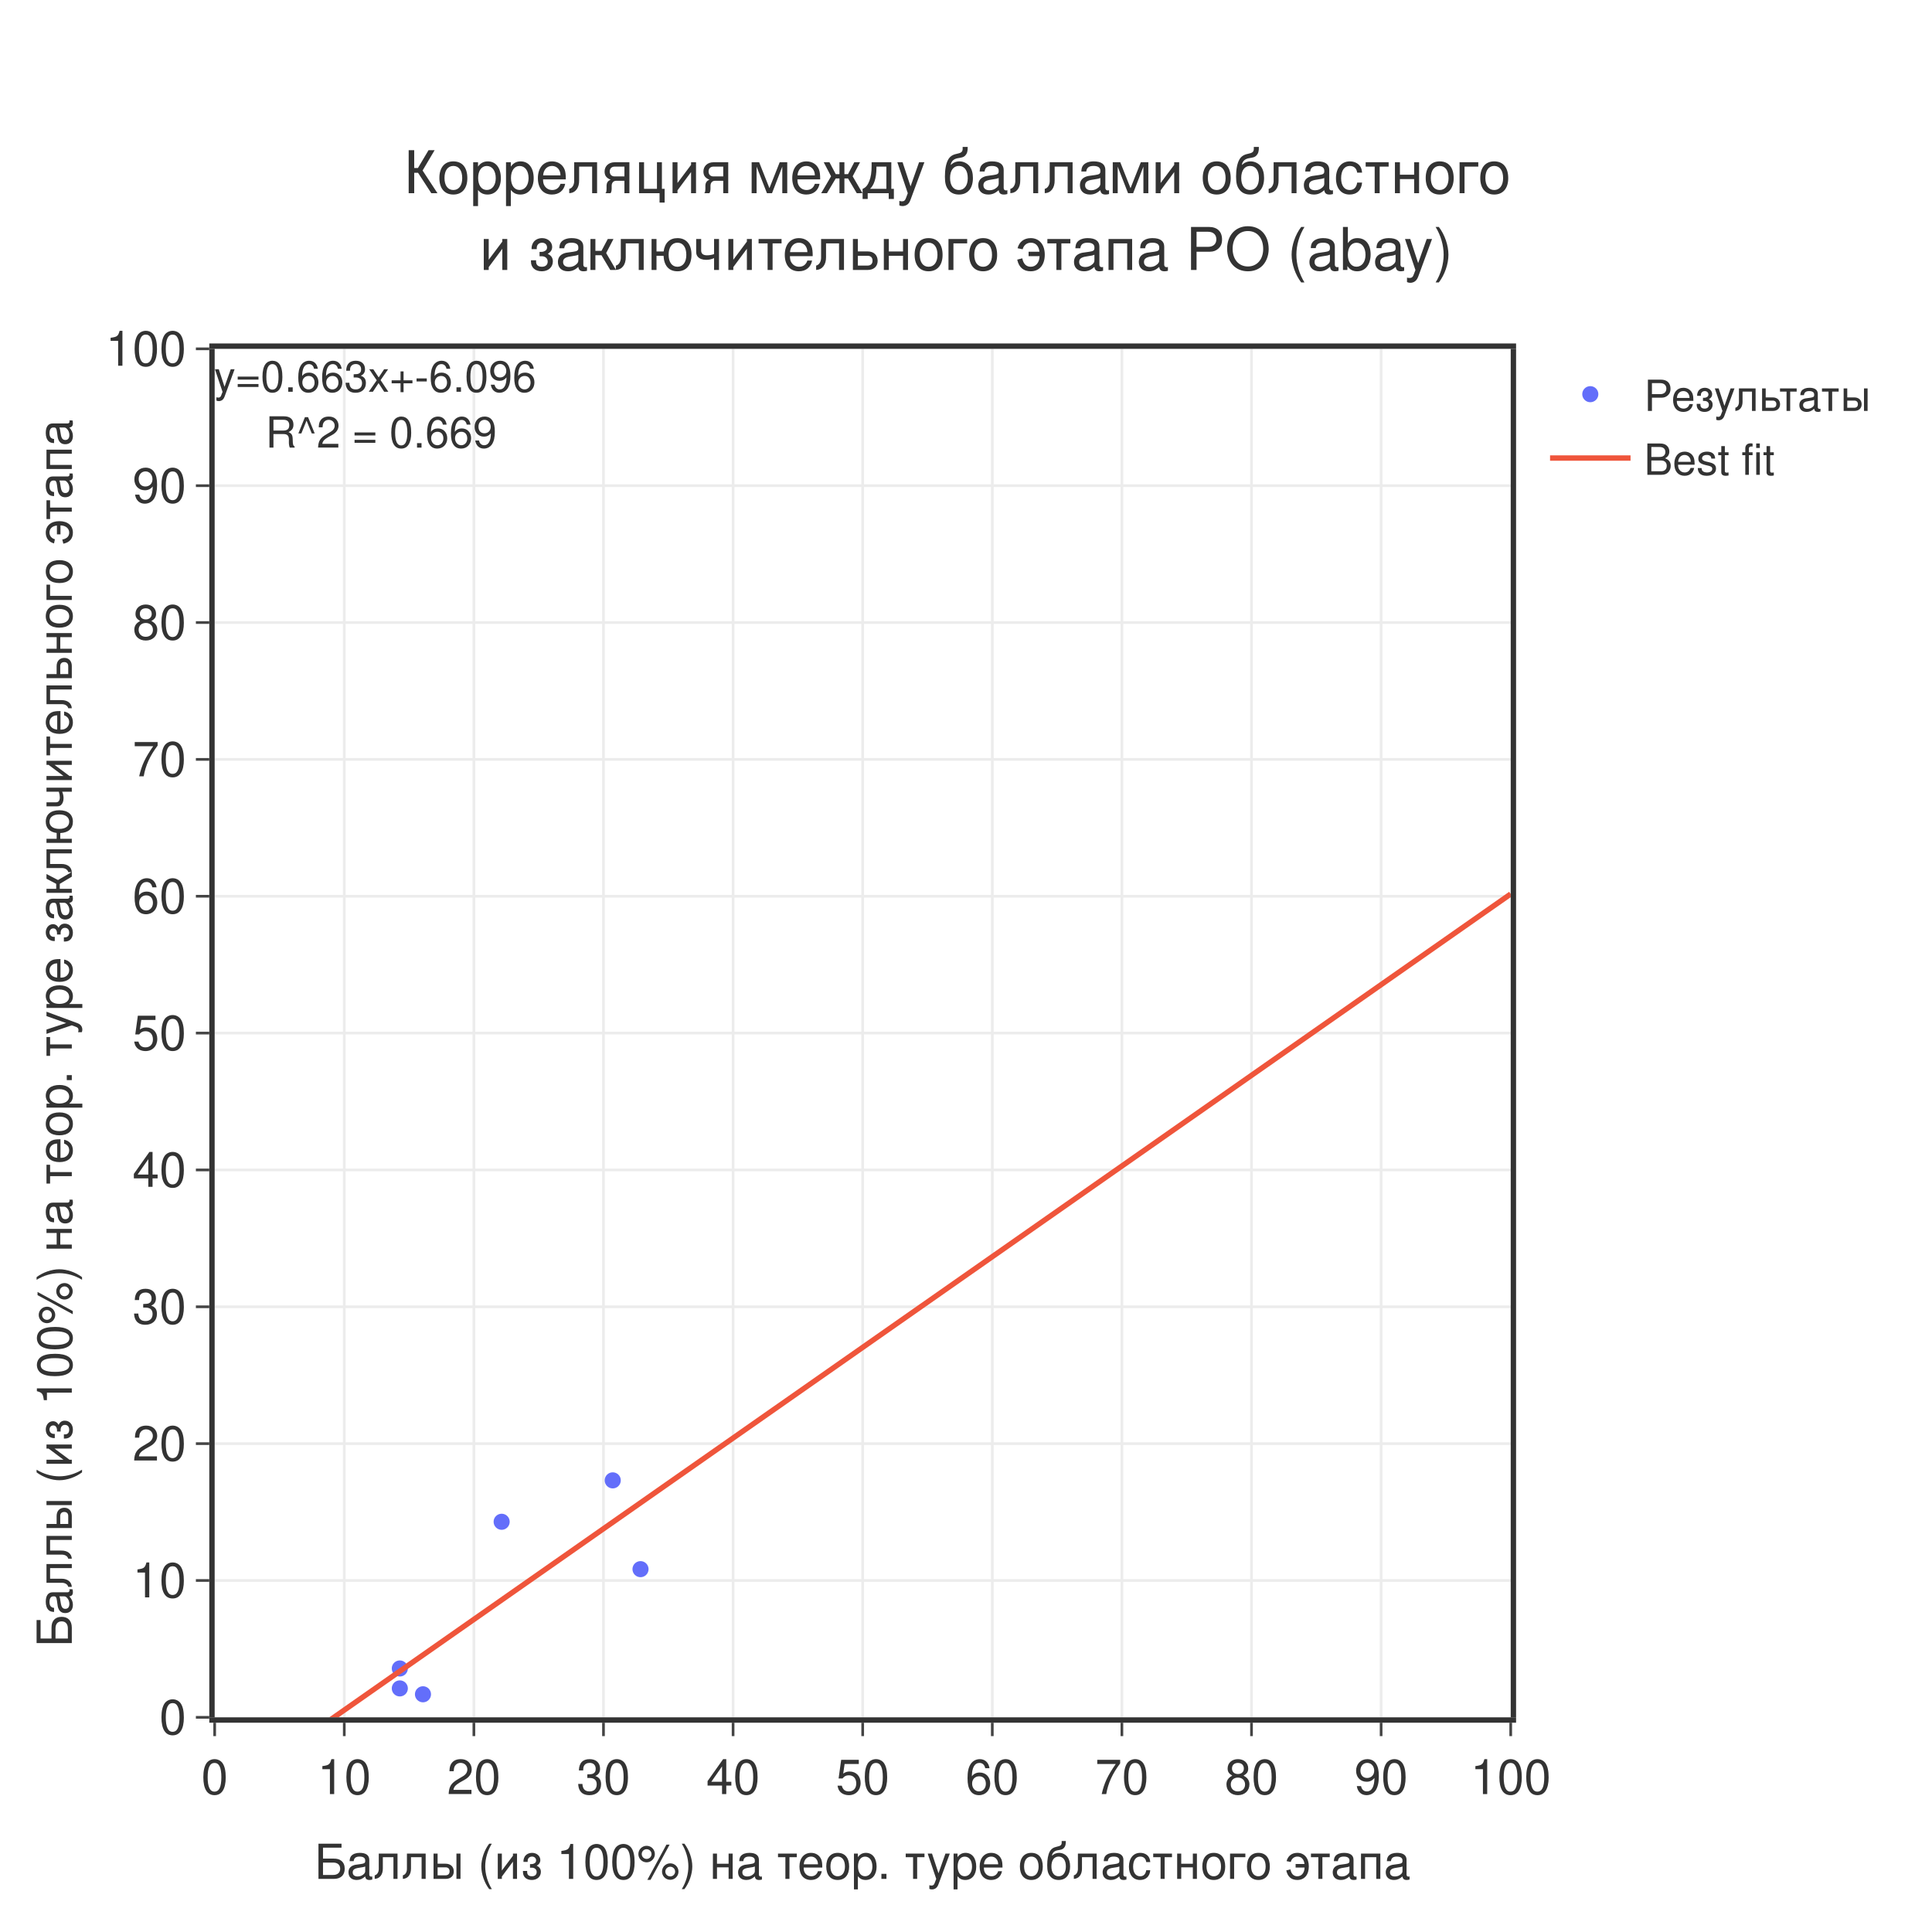
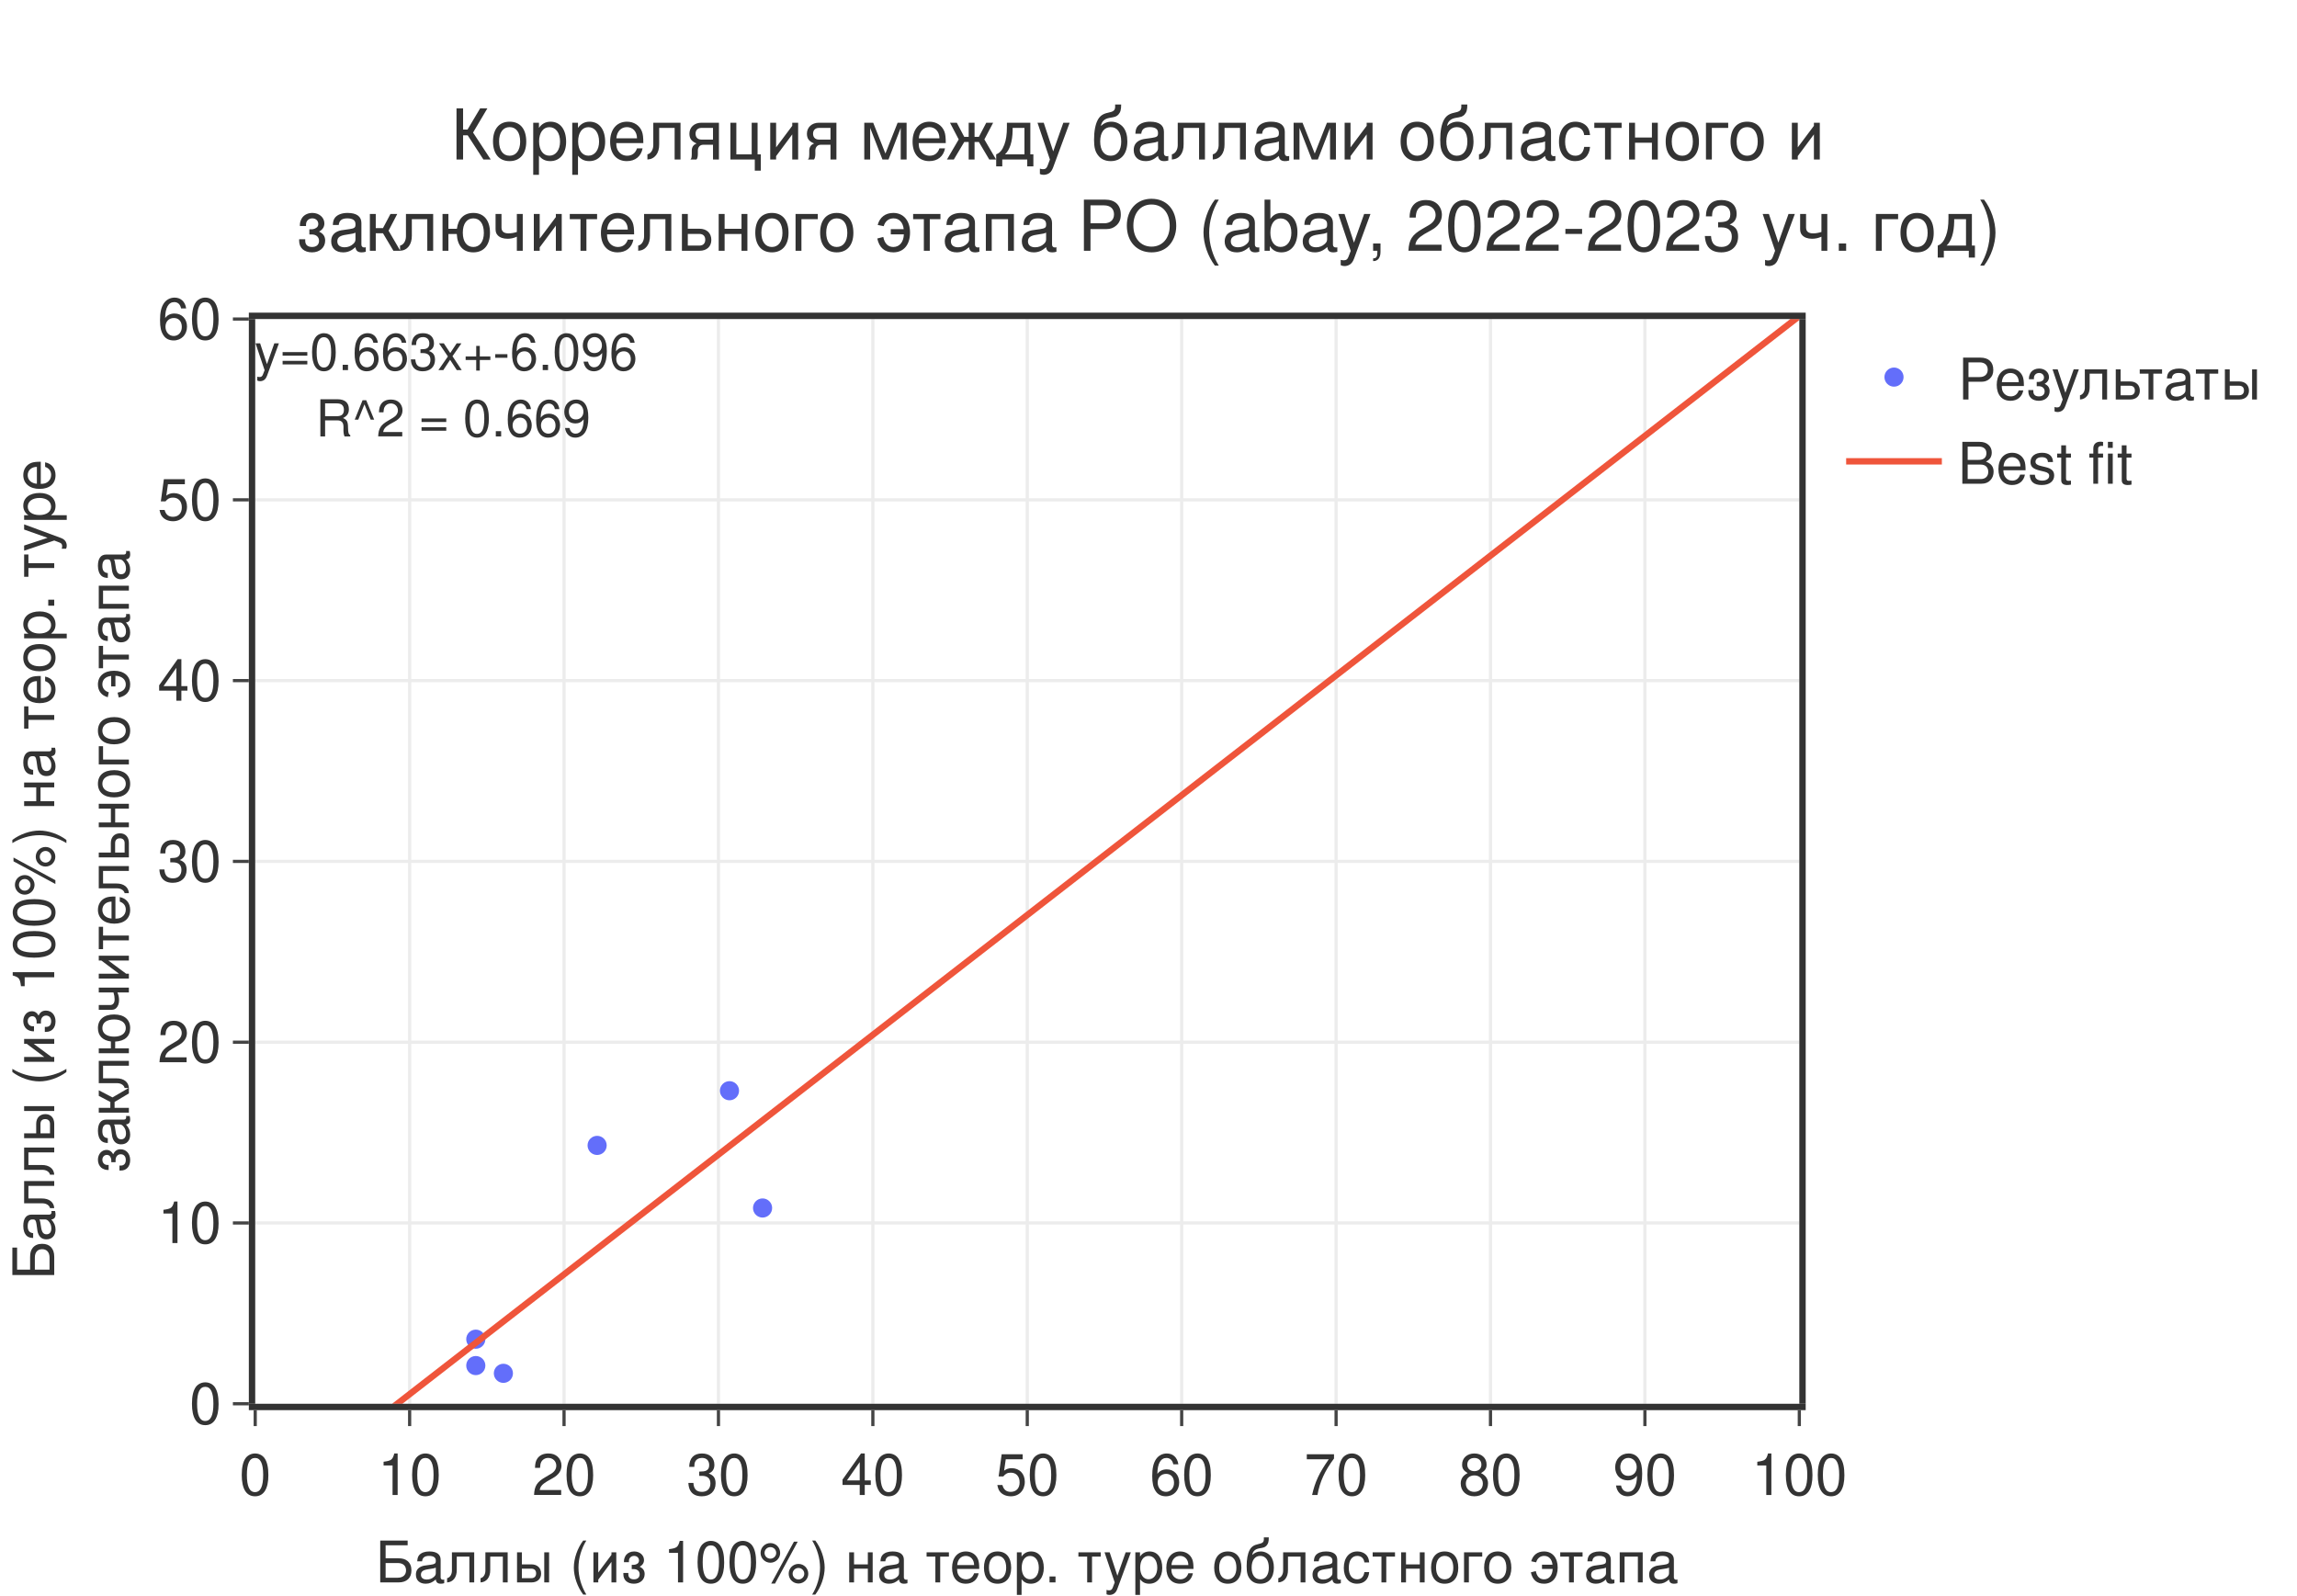
- <svg xmlns="http://www.w3.org/2000/svg" class="main-svg" width="720" height="720" style="" viewBox="0 0 720 720">
-   <rect x="0" y="0" width="720" height="720" style="fill: rgb(255, 255, 255); fill-opacity: 1;" />
-   <defs id="defs-68c9ce">
+ <svg xmlns="http://www.w3.org/2000/svg" class="main-svg" width="720" height="500" style="" viewBox="0 0 720 500">
+   <rect x="0" y="0" width="720" height="500" style="fill: rgb(255, 255, 255); fill-opacity: 1;" />
+   <defs id="defs-fac9c7">
    <g class="clips">
-       <clipPath id="clip68c9cexyplot" class="plotclip">
-         <rect width="483" height="510" />
-       </clipPath>
-       <clipPath class="axesclip" id="clip68c9cex">
-         <rect x="80" y="0" width="483" height="720" />
-       </clipPath>
-       <clipPath class="axesclip" id="clip68c9cey">
-         <rect x="0" y="130" width="720" height="510" />
-       </clipPath>
-       <clipPath class="axesclip" id="clip68c9cexy">
-         <rect x="80" y="130" width="483" height="510" />
+       <clipPath id="clipfac9c7xyplot" class="plotclip">
+         <rect width="484" height="340" />
+       </clipPath>
+       <clipPath class="axesclip" id="clipfac9c7x">
+         <rect x="80" y="0" width="484" height="500" />
+       </clipPath>
+       <clipPath class="axesclip" id="clipfac9c7y">
+         <rect x="0" y="100" width="720" height="340" />
+       </clipPath>
+       <clipPath class="axesclip" id="clipfac9c7xy">
+         <rect x="80" y="100" width="484" height="340" />
      </clipPath>
    </g>
    <g class="gradients" />
    <g class="patterns" />
  </defs>
  <g class="bglayer" />
  <g class="layer-below">
    <g class="imagelayer" />
    <g class="shapelayer" />
  </g>
  <g class="cartesianlayer">
    <g class="subplot xy">
      <g class="layer-subplot">
        <g class="shapelayer" />
        <g class="imagelayer" />
      </g>
      <g class="minor-gridlayer">
        <g class="x" />
        <g class="y" />
      </g>
      <g class="gridlayer">
        <g class="x">
-           <path class="xgrid crisp" transform="translate(128.3,0)" d="M0,130v510" style="stroke: rgb(236, 236, 236); stroke-opacity: 1; stroke-width: 1px;" />
-           <path class="xgrid crisp" transform="translate(176.6,0)" d="M0,130v510" style="stroke: rgb(236, 236, 236); stroke-opacity: 1; stroke-width: 1px;" />
-           <path class="xgrid crisp" transform="translate(224.9,0)" d="M0,130v510" style="stroke: rgb(236, 236, 236); stroke-opacity: 1; stroke-width: 1px;" />
-           <path class="xgrid crisp" transform="translate(273.2,0)" d="M0,130v510" style="stroke: rgb(236, 236, 236); stroke-opacity: 1; stroke-width: 1px;" />
-           <path class="xgrid crisp" transform="translate(321.5,0)" d="M0,130v510" style="stroke: rgb(236, 236, 236); stroke-opacity: 1; stroke-width: 1px;" />
-           <path class="xgrid crisp" transform="translate(369.8,0)" d="M0,130v510" style="stroke: rgb(236, 236, 236); stroke-opacity: 1; stroke-width: 1px;" />
-           <path class="xgrid crisp" transform="translate(418.1,0)" d="M0,130v510" style="stroke: rgb(236, 236, 236); stroke-opacity: 1; stroke-width: 1px;" />
-           <path class="xgrid crisp" transform="translate(466.4,0)" d="M0,130v510" style="stroke: rgb(236, 236, 236); stroke-opacity: 1; stroke-width: 1px;" />
-           <path class="xgrid crisp" transform="translate(514.7,0)" d="M0,130v510" style="stroke: rgb(236, 236, 236); stroke-opacity: 1; stroke-width: 1px;" />
+           <path class="xgrid crisp" transform="translate(128.4,0)" d="M0,100v340" style="stroke: rgb(236, 236, 236); stroke-opacity: 1; stroke-width: 1px;" />
+           <path class="xgrid crisp" transform="translate(176.8,0)" d="M0,100v340" style="stroke: rgb(236, 236, 236); stroke-opacity: 1; stroke-width: 1px;" />
+           <path class="xgrid crisp" transform="translate(225.2,0)" d="M0,100v340" style="stroke: rgb(236, 236, 236); stroke-opacity: 1; stroke-width: 1px;" />
+           <path class="xgrid crisp" transform="translate(273.6,0)" d="M0,100v340" style="stroke: rgb(236, 236, 236); stroke-opacity: 1; stroke-width: 1px;" />
+           <path class="xgrid crisp" transform="translate(322,0)" d="M0,100v340" style="stroke: rgb(236, 236, 236); stroke-opacity: 1; stroke-width: 1px;" />
+           <path class="xgrid crisp" transform="translate(370.4,0)" d="M0,100v340" style="stroke: rgb(236, 236, 236); stroke-opacity: 1; stroke-width: 1px;" />
+           <path class="xgrid crisp" transform="translate(418.8,0)" d="M0,100v340" style="stroke: rgb(236, 236, 236); stroke-opacity: 1; stroke-width: 1px;" />
+           <path class="xgrid crisp" transform="translate(467.2,0)" d="M0,100v340" style="stroke: rgb(236, 236, 236); stroke-opacity: 1; stroke-width: 1px;" />
+           <path class="xgrid crisp" transform="translate(515.6,0)" d="M0,100v340" style="stroke: rgb(236, 236, 236); stroke-opacity: 1; stroke-width: 1px;" />
        </g>
        <g class="y">
-           <path class="ygrid crisp" transform="translate(0,589)" d="M80,0h483" style="stroke: rgb(236, 236, 236); stroke-opacity: 1; stroke-width: 1px;" />
-           <path class="ygrid crisp" transform="translate(0,538)" d="M80,0h483" style="stroke: rgb(236, 236, 236); stroke-opacity: 1; stroke-width: 1px;" />
-           <path class="ygrid crisp" transform="translate(0,487)" d="M80,0h483" style="stroke: rgb(236, 236, 236); stroke-opacity: 1; stroke-width: 1px;" />
-           <path class="ygrid crisp" transform="translate(0,436)" d="M80,0h483" style="stroke: rgb(236, 236, 236); stroke-opacity: 1; stroke-width: 1px;" />
-           <path class="ygrid crisp" transform="translate(0,385)" d="M80,0h483" style="stroke: rgb(236, 236, 236); stroke-opacity: 1; stroke-width: 1px;" />
-           <path class="ygrid crisp" transform="translate(0,334)" d="M80,0h483" style="stroke: rgb(236, 236, 236); stroke-opacity: 1; stroke-width: 1px;" />
-           <path class="ygrid crisp" transform="translate(0,283)" d="M80,0h483" style="stroke: rgb(236, 236, 236); stroke-opacity: 1; stroke-width: 1px;" />
-           <path class="ygrid crisp" transform="translate(0,232)" d="M80,0h483" style="stroke: rgb(236, 236, 236); stroke-opacity: 1; stroke-width: 1px;" />
-           <path class="ygrid crisp" transform="translate(0,181)" d="M80,0h483" style="stroke: rgb(236, 236, 236); stroke-opacity: 1; stroke-width: 1px;" />
+           <path class="ygrid crisp" transform="translate(0,383.33)" d="M80,0h484" style="stroke: rgb(236, 236, 236); stroke-opacity: 1; stroke-width: 1px;" />
+           <path class="ygrid crisp" transform="translate(0,326.67)" d="M80,0h484" style="stroke: rgb(236, 236, 236); stroke-opacity: 1; stroke-width: 1px;" />
+           <path class="ygrid crisp" transform="translate(0,270)" d="M80,0h484" style="stroke: rgb(236, 236, 236); stroke-opacity: 1; stroke-width: 1px;" />
+           <path class="ygrid crisp" transform="translate(0,213.33)" d="M80,0h484" style="stroke: rgb(236, 236, 236); stroke-opacity: 1; stroke-width: 1px;" />
+           <path class="ygrid crisp" transform="translate(0,156.67)" d="M80,0h484" style="stroke: rgb(236, 236, 236); stroke-opacity: 1; stroke-width: 1px;" />
        </g>
      </g>
      <g class="zerolinelayer" />
      <path class="xlines-below" />
      <path class="ylines-below" />
      <g class="overlines-below" />
      <g class="xaxislayer-below" />
      <g class="yaxislayer-below" />
      <g class="overaxes-below" />
-       <g class="plot" transform="translate(80,130)" clip-path="url(#clip68c9cexyplot)">
+       <g class="plot" transform="translate(80,100)" clip-path="url(#clipfac9c7xyplot)">
        <g class="scatterlayer mlayer">
-           <g class="trace scatter trace0cfee5" style="stroke-miterlimit: 2; opacity: 1;">
+           <g class="trace scatter trace2cf9dd" style="stroke-miterlimit: 2; opacity: 1;">
            <g class="fills" />
            <g class="errorbars" />
            <g class="lines" />
            <g class="points">
-               <path class="point" transform="translate(106.95,437.12)" d="M3,0A3,3 0 1,1 0,-3A3,3 0 0,1 3,0Z" style="opacity: 1; stroke-width: 0px; fill: rgb(99, 110, 250); fill-opacity: 1;" />
-               <path class="point" transform="translate(69,491.79)" d="M3,0A3,3 0 1,1 0,-3A3,3 0 0,1 3,0Z" style="opacity: 1; stroke-width: 0px; fill: rgb(99, 110, 250); fill-opacity: 1;" />
-               <path class="point" transform="translate(158.7,454.78)" d="M3,0A3,3 0 1,1 0,-3A3,3 0 0,1 3,0Z" style="opacity: 1; stroke-width: 0px; fill: rgb(99, 110, 250); fill-opacity: 1;" />
-               <path class="point" transform="translate(148.35,421.69)" d="M3,0A3,3 0 1,1 0,-3A3,3 0 0,1 3,0Z" style="opacity: 1; stroke-width: 0px; fill: rgb(99, 110, 250); fill-opacity: 1;" />
-               <path class="point" transform="translate(77.63,501.41)" d="M3,0A3,3 0 1,1 0,-3A3,3 0 0,1 3,0Z" style="opacity: 1; stroke-width: 0px; fill: rgb(99, 110, 250); fill-opacity: 1;" />
-               <path class="point" transform="translate(69,499.22)" d="M3,0A3,3 0 1,1 0,-3A3,3 0 0,1 3,0Z" style="opacity: 1; stroke-width: 0px; fill: rgb(99, 110, 250); fill-opacity: 1;" />
+               <path class="point" transform="translate(107.17,259.02)" d="M3,0A3,3 0 1,1 0,-3A3,3 0 0,1 3,0Z" style="opacity: 1; stroke-width: 0px; fill: rgb(99, 110, 250); fill-opacity: 1;" />
+               <path class="point" transform="translate(69.14,319.76)" d="M3,0A3,3 0 1,1 0,-3A3,3 0 0,1 3,0Z" style="opacity: 1; stroke-width: 0px; fill: rgb(99, 110, 250); fill-opacity: 1;" />
+               <path class="point" transform="translate(159.03,278.64)" d="M3,0A3,3 0 1,1 0,-3A3,3 0 0,1 3,0Z" style="opacity: 1; stroke-width: 0px; fill: rgb(99, 110, 250); fill-opacity: 1;" />
+               <path class="point" transform="translate(148.66,241.88)" d="M3,0A3,3 0 1,1 0,-3A3,3 0 0,1 3,0Z" style="opacity: 1; stroke-width: 0px; fill: rgb(99, 110, 250); fill-opacity: 1;" />
+               <path class="point" transform="translate(77.79,330.46)" d="M3,0A3,3 0 1,1 0,-3A3,3 0 0,1 3,0Z" style="opacity: 1; stroke-width: 0px; fill: rgb(99, 110, 250); fill-opacity: 1;" />
+               <path class="point" transform="translate(69.14,328.03)" d="M3,0A3,3 0 1,1 0,-3A3,3 0 0,1 3,0Z" style="opacity: 1; stroke-width: 0px; fill: rgb(99, 110, 250); fill-opacity: 1;" />
            </g>
            <g class="text" />
          </g>
-           <g class="trace scatter tracef1ec8e" style="stroke-miterlimit: 2; opacity: 1;">
+           <g class="trace scatter trace8858af" style="stroke-miterlimit: 2; opacity: 1;">
            <g class="fills" />
            <g class="errorbars" />
            <g class="lines">
-               <path class="js-line" d="M0,541.09L483,203.16" style="vector-effect: non-scaling-stroke; fill: none; stroke: rgb(239, 85, 59); stroke-opacity: 1; stroke-width: 2px; opacity: 1;" />
+               <path class="js-line" d="M0,374.54L484,-0.93" style="vector-effect: non-scaling-stroke; fill: none; stroke: rgb(239, 85, 59); stroke-opacity: 1; stroke-width: 2px; opacity: 1;" />
            </g>
            <g class="points" />
            <g class="text" />
          </g>
        </g>
      </g>
      <g class="overplot" />
-       <path class="xlines-above crisp" d="M78,641H565M78,129H565" style="fill: none; stroke-width: 2px; stroke: rgb(51, 51, 51); stroke-opacity: 1;" />
-       <path class="ylines-above crisp" d="M79,130V640M564,130V640" style="fill: none; stroke-width: 2px; stroke: rgb(51, 51, 51); stroke-opacity: 1;" />
+       <path class="xlines-above crisp" d="M78,441H566M78,99H566" style="fill: none; stroke-width: 2px; stroke: rgb(51, 51, 51); stroke-opacity: 1;" />
+       <path class="ylines-above crisp" d="M79,100V440M565,100V440" style="fill: none; stroke-width: 2px; stroke: rgb(51, 51, 51); stroke-opacity: 1;" />
      <g class="overlines-above" />
      <g class="xaxislayer-above">
-         <path class="xtick ticks crisp" d="M0,642v5" transform="translate(80,0)" style="stroke: rgb(68, 68, 68); stroke-opacity: 1; stroke-width: 1px;" />
-         <path class="xtick ticks crisp" d="M0,642v5" transform="translate(128.3,0)" style="stroke: rgb(68, 68, 68); stroke-opacity: 1; stroke-width: 1px;" />
-         <path class="xtick ticks crisp" d="M0,642v5" transform="translate(176.6,0)" style="stroke: rgb(68, 68, 68); stroke-opacity: 1; stroke-width: 1px;" />
-         <path class="xtick ticks crisp" d="M0,642v5" transform="translate(224.9,0)" style="stroke: rgb(68, 68, 68); stroke-opacity: 1; stroke-width: 1px;" />
-         <path class="xtick ticks crisp" d="M0,642v5" transform="translate(273.2,0)" style="stroke: rgb(68, 68, 68); stroke-opacity: 1; stroke-width: 1px;" />
-         <path class="xtick ticks crisp" d="M0,642v5" transform="translate(321.5,0)" style="stroke: rgb(68, 68, 68); stroke-opacity: 1; stroke-width: 1px;" />
-         <path class="xtick ticks crisp" d="M0,642v5" transform="translate(369.8,0)" style="stroke: rgb(68, 68, 68); stroke-opacity: 1; stroke-width: 1px;" />
-         <path class="xtick ticks crisp" d="M0,642v5" transform="translate(418.1,0)" style="stroke: rgb(68, 68, 68); stroke-opacity: 1; stroke-width: 1px;" />
-         <path class="xtick ticks crisp" d="M0,642v5" transform="translate(466.4,0)" style="stroke: rgb(68, 68, 68); stroke-opacity: 1; stroke-width: 1px;" />
-         <path class="xtick ticks crisp" d="M0,642v5" transform="translate(514.7,0)" style="stroke: rgb(68, 68, 68); stroke-opacity: 1; stroke-width: 1px;" />
-         <path class="xtick ticks crisp" d="M0,642v5" transform="translate(563,0)" style="stroke: rgb(68, 68, 68); stroke-opacity: 1; stroke-width: 1px;" />
-         <g class="xtick">
-           <text text-anchor="middle" x="0" y="668.6" transform="translate(80,0)" style="font-family: Helvetica; font-size: 18px; fill: rgb(51, 51, 51); fill-opacity: 1; white-space: pre; opacity: 1;">0</text>
-         </g>
-         <g class="xtick">
-           <text text-anchor="middle" x="0" y="668.6" style="font-family: Helvetica; font-size: 18px; fill: rgb(51, 51, 51); fill-opacity: 1; white-space: pre; opacity: 1;" transform="translate(128.3,0)">10</text>
-         </g>
-         <g class="xtick">
-           <text text-anchor="middle" x="0" y="668.6" style="font-family: Helvetica; font-size: 18px; fill: rgb(51, 51, 51); fill-opacity: 1; white-space: pre; opacity: 1;" transform="translate(176.6,0)">20</text>
-         </g>
-         <g class="xtick">
-           <text text-anchor="middle" x="0" y="668.6" style="font-family: Helvetica; font-size: 18px; fill: rgb(51, 51, 51); fill-opacity: 1; white-space: pre; opacity: 1;" transform="translate(224.9,0)">30</text>
-         </g>
-         <g class="xtick">
-           <text text-anchor="middle" x="0" y="668.6" style="font-family: Helvetica; font-size: 18px; fill: rgb(51, 51, 51); fill-opacity: 1; white-space: pre; opacity: 1;" transform="translate(273.2,0)">40</text>
-         </g>
-         <g class="xtick">
-           <text text-anchor="middle" x="0" y="668.6" style="font-family: Helvetica; font-size: 18px; fill: rgb(51, 51, 51); fill-opacity: 1; white-space: pre; opacity: 1;" transform="translate(321.5,0)">50</text>
-         </g>
-         <g class="xtick">
-           <text text-anchor="middle" x="0" y="668.6" style="font-family: Helvetica; font-size: 18px; fill: rgb(51, 51, 51); fill-opacity: 1; white-space: pre; opacity: 1;" transform="translate(369.8,0)">60</text>
-         </g>
-         <g class="xtick">
-           <text text-anchor="middle" x="0" y="668.6" style="font-family: Helvetica; font-size: 18px; fill: rgb(51, 51, 51); fill-opacity: 1; white-space: pre; opacity: 1;" transform="translate(418.1,0)">70</text>
-         </g>
-         <g class="xtick">
-           <text text-anchor="middle" x="0" y="668.6" style="font-family: Helvetica; font-size: 18px; fill: rgb(51, 51, 51); fill-opacity: 1; white-space: pre; opacity: 1;" transform="translate(466.4,0)">80</text>
-         </g>
-         <g class="xtick">
-           <text text-anchor="middle" x="0" y="668.6" style="font-family: Helvetica; font-size: 18px; fill: rgb(51, 51, 51); fill-opacity: 1; white-space: pre; opacity: 1;" transform="translate(514.7,0)">90</text>
-         </g>
-         <g class="xtick">
-           <text text-anchor="middle" x="0" y="668.6" style="font-family: Helvetica; font-size: 18px; fill: rgb(51, 51, 51); fill-opacity: 1; white-space: pre; opacity: 1;" transform="translate(563,0)">100</text>
+         <path class="xtick ticks crisp" d="M0,442v5" transform="translate(80,0)" style="stroke: rgb(68, 68, 68); stroke-opacity: 1; stroke-width: 1px;" />
+         <path class="xtick ticks crisp" d="M0,442v5" transform="translate(128.4,0)" style="stroke: rgb(68, 68, 68); stroke-opacity: 1; stroke-width: 1px;" />
+         <path class="xtick ticks crisp" d="M0,442v5" transform="translate(176.8,0)" style="stroke: rgb(68, 68, 68); stroke-opacity: 1; stroke-width: 1px;" />
+         <path class="xtick ticks crisp" d="M0,442v5" transform="translate(225.2,0)" style="stroke: rgb(68, 68, 68); stroke-opacity: 1; stroke-width: 1px;" />
+         <path class="xtick ticks crisp" d="M0,442v5" transform="translate(273.6,0)" style="stroke: rgb(68, 68, 68); stroke-opacity: 1; stroke-width: 1px;" />
+         <path class="xtick ticks crisp" d="M0,442v5" transform="translate(322,0)" style="stroke: rgb(68, 68, 68); stroke-opacity: 1; stroke-width: 1px;" />
+         <path class="xtick ticks crisp" d="M0,442v5" transform="translate(370.4,0)" style="stroke: rgb(68, 68, 68); stroke-opacity: 1; stroke-width: 1px;" />
+         <path class="xtick ticks crisp" d="M0,442v5" transform="translate(418.8,0)" style="stroke: rgb(68, 68, 68); stroke-opacity: 1; stroke-width: 1px;" />
+         <path class="xtick ticks crisp" d="M0,442v5" transform="translate(467.2,0)" style="stroke: rgb(68, 68, 68); stroke-opacity: 1; stroke-width: 1px;" />
+         <path class="xtick ticks crisp" d="M0,442v5" transform="translate(515.6,0)" style="stroke: rgb(68, 68, 68); stroke-opacity: 1; stroke-width: 1px;" />
+         <path class="xtick ticks crisp" d="M0,442v5" transform="translate(564,0)" style="stroke: rgb(68, 68, 68); stroke-opacity: 1; stroke-width: 1px;" />
+         <g class="xtick">
+           <text text-anchor="middle" x="0" y="468.6" transform="translate(80,0)" style="font-family: Helvetica; font-size: 18px; fill: rgb(51, 51, 51); fill-opacity: 1; white-space: pre; opacity: 1;">0</text>
+         </g>
+         <g class="xtick">
+           <text text-anchor="middle" x="0" y="468.6" style="font-family: Helvetica; font-size: 18px; fill: rgb(51, 51, 51); fill-opacity: 1; white-space: pre; opacity: 1;" transform="translate(128.4,0)">10</text>
+         </g>
+         <g class="xtick">
+           <text text-anchor="middle" x="0" y="468.6" style="font-family: Helvetica; font-size: 18px; fill: rgb(51, 51, 51); fill-opacity: 1; white-space: pre; opacity: 1;" transform="translate(176.8,0)">20</text>
+         </g>
+         <g class="xtick">
+           <text text-anchor="middle" x="0" y="468.6" style="font-family: Helvetica; font-size: 18px; fill: rgb(51, 51, 51); fill-opacity: 1; white-space: pre; opacity: 1;" transform="translate(225.2,0)">30</text>
+         </g>
+         <g class="xtick">
+           <text text-anchor="middle" x="0" y="468.6" style="font-family: Helvetica; font-size: 18px; fill: rgb(51, 51, 51); fill-opacity: 1; white-space: pre; opacity: 1;" transform="translate(273.6,0)">40</text>
+         </g>
+         <g class="xtick">
+           <text text-anchor="middle" x="0" y="468.6" style="font-family: Helvetica; font-size: 18px; fill: rgb(51, 51, 51); fill-opacity: 1; white-space: pre; opacity: 1;" transform="translate(322,0)">50</text>
+         </g>
+         <g class="xtick">
+           <text text-anchor="middle" x="0" y="468.6" style="font-family: Helvetica; font-size: 18px; fill: rgb(51, 51, 51); fill-opacity: 1; white-space: pre; opacity: 1;" transform="translate(370.4,0)">60</text>
+         </g>
+         <g class="xtick">
+           <text text-anchor="middle" x="0" y="468.6" style="font-family: Helvetica; font-size: 18px; fill: rgb(51, 51, 51); fill-opacity: 1; white-space: pre; opacity: 1;" transform="translate(418.8,0)">70</text>
+         </g>
+         <g class="xtick">
+           <text text-anchor="middle" x="0" y="468.6" style="font-family: Helvetica; font-size: 18px; fill: rgb(51, 51, 51); fill-opacity: 1; white-space: pre; opacity: 1;" transform="translate(467.2,0)">80</text>
+         </g>
+         <g class="xtick">
+           <text text-anchor="middle" x="0" y="468.6" style="font-family: Helvetica; font-size: 18px; fill: rgb(51, 51, 51); fill-opacity: 1; white-space: pre; opacity: 1;" transform="translate(515.6,0)">90</text>
+         </g>
+         <g class="xtick">
+           <text text-anchor="middle" x="0" y="468.6" style="font-family: Helvetica; font-size: 18px; fill: rgb(51, 51, 51); fill-opacity: 1; white-space: pre; opacity: 1;" transform="translate(564,0)">100</text>
        </g>
      </g>
      <g class="yaxislayer-above">
-         <path class="ytick ticks crisp" d="M78,0h-5" transform="translate(0,640)" style="stroke: rgb(68, 68, 68); stroke-opacity: 1; stroke-width: 1px;" />
-         <path class="ytick ticks crisp" d="M78,0h-5" transform="translate(0,589)" style="stroke: rgb(68, 68, 68); stroke-opacity: 1; stroke-width: 1px;" />
-         <path class="ytick ticks crisp" d="M78,0h-5" transform="translate(0,538)" style="stroke: rgb(68, 68, 68); stroke-opacity: 1; stroke-width: 1px;" />
-         <path class="ytick ticks crisp" d="M78,0h-5" transform="translate(0,487)" style="stroke: rgb(68, 68, 68); stroke-opacity: 1; stroke-width: 1px;" />
-         <path class="ytick ticks crisp" d="M78,0h-5" transform="translate(0,436)" style="stroke: rgb(68, 68, 68); stroke-opacity: 1; stroke-width: 1px;" />
-         <path class="ytick ticks crisp" d="M78,0h-5" transform="translate(0,385)" style="stroke: rgb(68, 68, 68); stroke-opacity: 1; stroke-width: 1px;" />
-         <path class="ytick ticks crisp" d="M78,0h-5" transform="translate(0,334)" style="stroke: rgb(68, 68, 68); stroke-opacity: 1; stroke-width: 1px;" />
-         <path class="ytick ticks crisp" d="M78,0h-5" transform="translate(0,283)" style="stroke: rgb(68, 68, 68); stroke-opacity: 1; stroke-width: 1px;" />
-         <path class="ytick ticks crisp" d="M78,0h-5" transform="translate(0,232)" style="stroke: rgb(68, 68, 68); stroke-opacity: 1; stroke-width: 1px;" />
-         <path class="ytick ticks crisp" d="M78,0h-5" transform="translate(0,181)" style="stroke: rgb(68, 68, 68); stroke-opacity: 1; stroke-width: 1px;" />
-         <path class="ytick ticks crisp" d="M78,0h-5" transform="translate(0,130)" style="stroke: rgb(68, 68, 68); stroke-opacity: 1; stroke-width: 1px;" />
-         <g class="ytick">
-           <text text-anchor="end" x="69.4" y="6.3" transform="translate(0,640)" style="font-family: Helvetica; font-size: 18px; fill: rgb(51, 51, 51); fill-opacity: 1; white-space: pre; opacity: 1;">0</text>
-         </g>
-         <g class="ytick">
-           <text text-anchor="end" x="69.4" y="6.3" style="font-family: Helvetica; font-size: 18px; fill: rgb(51, 51, 51); fill-opacity: 1; white-space: pre; opacity: 1;" transform="translate(0,589)">10</text>
-         </g>
-         <g class="ytick">
-           <text text-anchor="end" x="69.4" y="6.3" style="font-family: Helvetica; font-size: 18px; fill: rgb(51, 51, 51); fill-opacity: 1; white-space: pre; opacity: 1;" transform="translate(0,538)">20</text>
-         </g>
-         <g class="ytick">
-           <text text-anchor="end" x="69.4" y="6.3" style="font-family: Helvetica; font-size: 18px; fill: rgb(51, 51, 51); fill-opacity: 1; white-space: pre; opacity: 1;" transform="translate(0,487)">30</text>
-         </g>
-         <g class="ytick">
-           <text text-anchor="end" x="69.4" y="6.3" style="font-family: Helvetica; font-size: 18px; fill: rgb(51, 51, 51); fill-opacity: 1; white-space: pre; opacity: 1;" transform="translate(0,436)">40</text>
-         </g>
-         <g class="ytick">
-           <text text-anchor="end" x="69.4" y="6.3" style="font-family: Helvetica; font-size: 18px; fill: rgb(51, 51, 51); fill-opacity: 1; white-space: pre; opacity: 1;" transform="translate(0,385)">50</text>
-         </g>
-         <g class="ytick">
-           <text text-anchor="end" x="69.4" y="6.3" style="font-family: Helvetica; font-size: 18px; fill: rgb(51, 51, 51); fill-opacity: 1; white-space: pre; opacity: 1;" transform="translate(0,334)">60</text>
-         </g>
-         <g class="ytick">
-           <text text-anchor="end" x="69.4" y="6.3" style="font-family: Helvetica; font-size: 18px; fill: rgb(51, 51, 51); fill-opacity: 1; white-space: pre; opacity: 1;" transform="translate(0,283)">70</text>
-         </g>
-         <g class="ytick">
-           <text text-anchor="end" x="69.4" y="6.3" style="font-family: Helvetica; font-size: 18px; fill: rgb(51, 51, 51); fill-opacity: 1; white-space: pre; opacity: 1;" transform="translate(0,232)">80</text>
-         </g>
-         <g class="ytick">
-           <text text-anchor="end" x="69.4" y="6.3" style="font-family: Helvetica; font-size: 18px; fill: rgb(51, 51, 51); fill-opacity: 1; white-space: pre; opacity: 1;" transform="translate(0,181)">90</text>
-         </g>
-         <g class="ytick">
-           <text text-anchor="end" x="69.4" y="6.3" style="font-family: Helvetica; font-size: 18px; fill: rgb(51, 51, 51); fill-opacity: 1; white-space: pre; opacity: 1;" transform="translate(0,130)">100</text>
+         <path class="ytick ticks crisp" d="M78,0h-5" transform="translate(0,440)" style="stroke: rgb(68, 68, 68); stroke-opacity: 1; stroke-width: 1px;" />
+         <path class="ytick ticks crisp" d="M78,0h-5" transform="translate(0,383.33)" style="stroke: rgb(68, 68, 68); stroke-opacity: 1; stroke-width: 1px;" />
+         <path class="ytick ticks crisp" d="M78,0h-5" transform="translate(0,326.67)" style="stroke: rgb(68, 68, 68); stroke-opacity: 1; stroke-width: 1px;" />
+         <path class="ytick ticks crisp" d="M78,0h-5" transform="translate(0,270)" style="stroke: rgb(68, 68, 68); stroke-opacity: 1; stroke-width: 1px;" />
+         <path class="ytick ticks crisp" d="M78,0h-5" transform="translate(0,213.33)" style="stroke: rgb(68, 68, 68); stroke-opacity: 1; stroke-width: 1px;" />
+         <path class="ytick ticks crisp" d="M78,0h-5" transform="translate(0,156.67)" style="stroke: rgb(68, 68, 68); stroke-opacity: 1; stroke-width: 1px;" />
+         <path class="ytick ticks crisp" d="M78,0h-5" transform="translate(0,100)" style="stroke: rgb(68, 68, 68); stroke-opacity: 1; stroke-width: 1px;" />
+         <g class="ytick">
+           <text text-anchor="end" x="69.4" y="6.3" transform="translate(0,440)" style="font-family: Helvetica; font-size: 18px; fill: rgb(51, 51, 51); fill-opacity: 1; white-space: pre; opacity: 1;">0</text>
+         </g>
+         <g class="ytick">
+           <text text-anchor="end" x="69.4" y="6.3" style="font-family: Helvetica; font-size: 18px; fill: rgb(51, 51, 51); fill-opacity: 1; white-space: pre; opacity: 1;" transform="translate(0,383.33)">10</text>
+         </g>
+         <g class="ytick">
+           <text text-anchor="end" x="69.4" y="6.3" style="font-family: Helvetica; font-size: 18px; fill: rgb(51, 51, 51); fill-opacity: 1; white-space: pre; opacity: 1;" transform="translate(0,326.67)">20</text>
+         </g>
+         <g class="ytick">
+           <text text-anchor="end" x="69.4" y="6.3" style="font-family: Helvetica; font-size: 18px; fill: rgb(51, 51, 51); fill-opacity: 1; white-space: pre; opacity: 1;" transform="translate(0,270)">30</text>
+         </g>
+         <g class="ytick">
+           <text text-anchor="end" x="69.4" y="6.3" style="font-family: Helvetica; font-size: 18px; fill: rgb(51, 51, 51); fill-opacity: 1; white-space: pre; opacity: 1;" transform="translate(0,213.33)">40</text>
+         </g>
+         <g class="ytick">
+           <text text-anchor="end" x="69.4" y="6.3" style="font-family: Helvetica; font-size: 18px; fill: rgb(51, 51, 51); fill-opacity: 1; white-space: pre; opacity: 1;" transform="translate(0,156.67)">50</text>
+         </g>
+         <g class="ytick">
+           <text text-anchor="end" x="69.4" y="6.3" style="font-family: Helvetica; font-size: 18px; fill: rgb(51, 51, 51); fill-opacity: 1; white-space: pre; opacity: 1;" transform="translate(0,100)">60</text>
        </g>
      </g>
      <g class="overaxes-above" />
    </g>
  </g>
  <g class="polarlayer" />
  <g class="smithlayer" />
  <g class="ternarylayer" />
  <g class="geolayer" />
  <g class="funnelarealayer" />
  <g class="pielayer" />
  <g class="iciclelayer" />
  <g class="treemaplayer" />
  <g class="sunburstlayer" />
  <g class="glimages" />
-   <defs id="topdefs-68c9ce">
+   <defs id="topdefs-fac9c7">
    <g class="clips" />
-     <clipPath id="legend68c9ce">
-       <rect width="135" height="58" x="0" y="0" />
+     <clipPath id="legendfac9c7">
+       <rect width="146" height="63" x="0" y="0" />
    </clipPath>
  </defs>
  <g class="layer-above">
    <g class="imagelayer" />
    <g class="shapelayer" />
  </g>
  <g class="infolayer">
-     <g class="legend" pointer-events="all" transform="translate(572.66,130)">
-       <rect class="bg" shape-rendering="crispEdges" width="135" height="58" x="0" y="0" style="stroke: rgb(68, 68, 68); stroke-opacity: 1; fill: rgb(255, 255, 255); fill-opacity: 1; stroke-width: 0px;" />
-       <g class="scrollbox" transform="" clip-path="url(#legend68c9ce)">
+     <g class="legend" pointer-events="all" transform="translate(573.68,100)">
+       <rect class="bg" shape-rendering="crispEdges" width="146" height="63" x="0" y="0" style="stroke: rgb(68, 68, 68); stroke-opacity: 1; fill: rgb(255, 255, 255); fill-opacity: 1; stroke-width: 0px;" />
+       <g class="scrollbox" transform="" clip-path="url(#legendfac9c7)">
        <g class="groups">
-           <g class="traces" transform="translate(0,16.9)" style="opacity: 1;">
-             <text class="legendtext" text-anchor="start" x="40" y="6.24" style="font-family: Helvetica; font-size: 16px; fill: rgb(51, 51, 51); fill-opacity: 1; white-space: pre;">Результаты</text>
+           <g class="traces" transform="translate(0,18.2)" style="opacity: 1;">
+             <text class="legendtext" text-anchor="start" x="40" y="7.02" style="font-family: Helvetica; font-size: 18px; fill: rgb(51, 51, 51); fill-opacity: 1; white-space: pre;">Результаты</text>
            <g class="layers" style="opacity: 1;">
              <g class="legendfill" />
              <g class="legendlines" />
              <g class="legendsymbols">
                <g class="legendpoints">
                  <path class="scatterpts" transform="translate(20,0)" d="M3,0A3,3 0 1,1 0,-3A3,3 0 0,1 3,0Z" style="opacity: 1; stroke-width: 0px; fill: rgb(99, 110, 250); fill-opacity: 1;" />
                </g>
              </g>
            </g>
-             <rect class="legendtoggle" x="0" y="-11.9" width="129.203" height="23.8" style="fill: rgb(0, 0, 0); fill-opacity: 0;" />
-           </g>
-           <g class="traces" transform="translate(0,40.7)" style="opacity: 1;">
-             <text class="legendtext" text-anchor="start" x="40" y="6.24" style="font-family: Helvetica; font-size: 16px; fill: rgb(51, 51, 51); fill-opacity: 1; white-space: pre;">Best fit</text>
+             <rect class="legendtoggle" x="0" y="-13.2" width="140.359" height="26.4" style="fill: rgb(0, 0, 0); fill-opacity: 0;" />
+           </g>
+           <g class="traces" transform="translate(0,44.6)" style="opacity: 1;">
+             <text class="legendtext" text-anchor="start" x="40" y="7.02" style="font-family: Helvetica; font-size: 18px; fill: rgb(51, 51, 51); fill-opacity: 1; white-space: pre;">Best fit</text>
            <g class="layers" style="opacity: 1;">
              <g class="legendfill" />
              <g class="legendlines">
                <path class="js-line" d="M5,0h30" style="fill: none; stroke: rgb(239, 85, 59); stroke-opacity: 1; stroke-width: 2px;" />
              </g>
              <g class="legendsymbols">
                <g class="legendpoints" />
              </g>
            </g>
-             <rect class="legendtoggle" x="0" y="-11.9" width="129.203" height="23.8" style="fill: rgb(0, 0, 0); fill-opacity: 0;" />
+             <rect class="legendtoggle" x="0" y="-13.2" width="140.359" height="26.4" style="fill: rgb(0, 0, 0); fill-opacity: 0;" />
          </g>
        </g>
      </g>
      <rect class="scrollbar" rx="20" ry="3" width="0" height="0" x="0" y="0" style="fill: rgb(128, 139, 164); fill-opacity: 1;" />
    </g>
    <g class="g-gtitle">
-       <text class="gtitle" x="360" y="72" text-anchor="middle" dy="0.7em" style="font-family: Helvetica; font-size: 22px; fill: rgb(51, 51, 51); opacity: 1; font-weight: normal; white-space: pre;">
-         <tspan class="line" dy="0em" x="360" y="72">Корреляция между баллами областного</tspan>
-         <tspan class="line" dy="1.3em" x="360" y="72">и заключительного этапа РО (abay)</tspan>
+       <text class="gtitle" x="360" y="50" text-anchor="middle" dy="0.7em" style="font-family: Helvetica; font-size: 22px; fill: rgb(51, 51, 51); opacity: 1; font-weight: normal; white-space: pre;">
+         <tspan class="line" dy="0em" x="360" y="50">Корреляция между баллами областного и</tspan>
+         <tspan class="line" dy="1.3em" x="360" y="50">заключительного этапа РО (abay, 2022-2023 уч. год)</tspan>
      </text>
    </g>
-     <g class="g-xtitle">
-       <text class="xtitle" x="321.5" y="700.209" text-anchor="middle" style="font-family: Helvetica; font-size: 18px; fill: rgb(51, 51, 51); opacity: 1; font-weight: normal; white-space: pre;">Баллы (из 100%) на теор. туре областного этапа</text>
-     </g>
-     <g class="g-ytitle">
-       <text class="ytitle" transform="rotate(-90,26.75937,385)" x="26.759" y="385" text-anchor="middle" style="font-family: Helvetica; font-size: 18px; fill: rgb(51, 51, 51); opacity: 1; font-weight: normal; white-space: pre;">Баллы (из 100%) на теор. туре заключительного этапа</text>
+     <g class="g-xtitle" transform="translate(0,-4.209375)">
+       <text class="xtitle" x="322" y="500.209" text-anchor="middle" style="font-family: Helvetica; font-size: 18px; fill: rgb(51, 51, 51); opacity: 1; font-weight: normal; white-space: pre;">Баллы (из 100%) на теор. туре областного этапа</text>
+     </g>
+     <g class="g-ytitle" transform="translate(3.625,0)">
+       <text class="ytitle" transform="rotate(-90,13.375,270)" x="13.375" y="270" text-anchor="middle" style="font-family: Helvetica; font-size: 18px; fill: rgb(51, 51, 51); opacity: 1; font-weight: normal; white-space: pre;">
+         <tspan class="line" dy="0em" x="13.375" y="270">Баллы (из 100%) на теор. туре</tspan>
+         <tspan class="line" dy="1.3em" x="13.375" y="270">заключительного этапа</tspan>
+       </text>
    </g>
    <g class="annotation" data-index="0" style="opacity: 1;">
-       <g class="annotation-text-g" transform="rotate(0,142,151.5)">
-         <g class="cursor-pointer" transform="translate(80,130)">
+       <g class="annotation-text-g" transform="rotate(0,142,121.5)">
+         <g class="cursor-pointer" transform="translate(80,100)">
          <rect class="bg" x="0.5" y="0.5" width="123" height="42" style="stroke-width: 1px; stroke: rgb(0, 0, 0); stroke-opacity: 0; fill: rgb(0, 0, 0); fill-opacity: 0;" />
          <text class="annotation-text" text-anchor="middle" x="62.047" y="16" style="font-family: Helvetica; font-size: 16px; fill: rgb(51, 51, 51); fill-opacity: 1; white-space: pre;">
            <tspan class="line" dy="0em" x="62.047" y="16">y=0.663x+-6.096</tspan>
            <tspan class="line" dy="1.3em" x="62.047" y="16">R^2 = 0.669</tspan>
          </text>
        </g>
      </g>
    </g>
  </g>
</svg>
